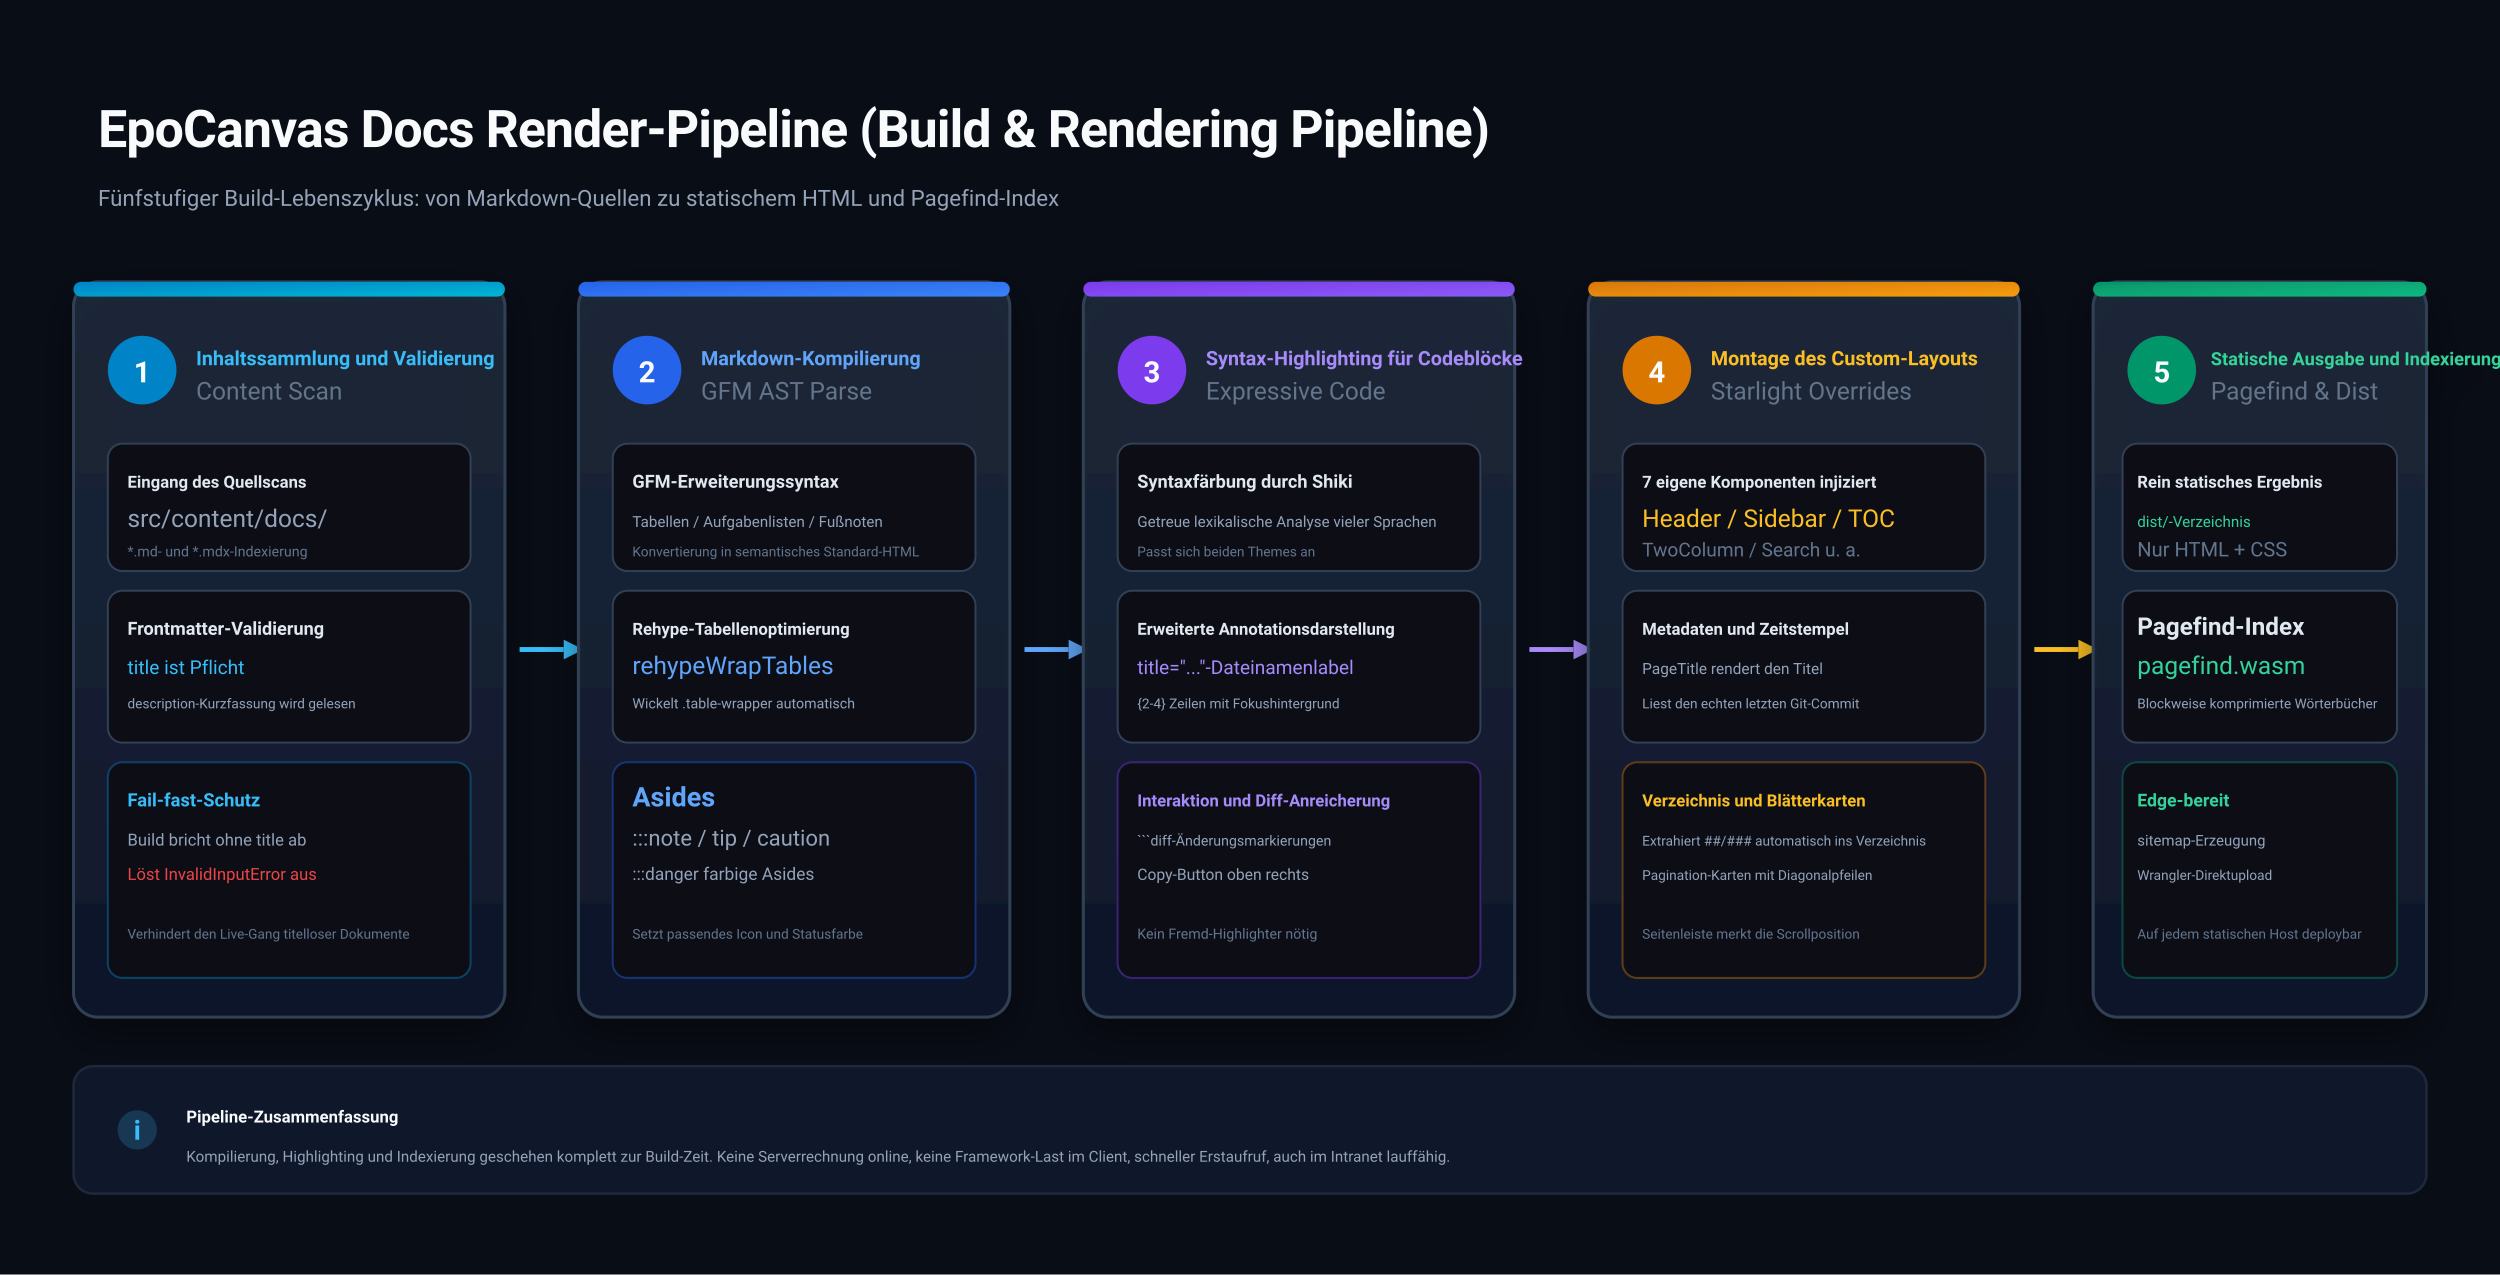
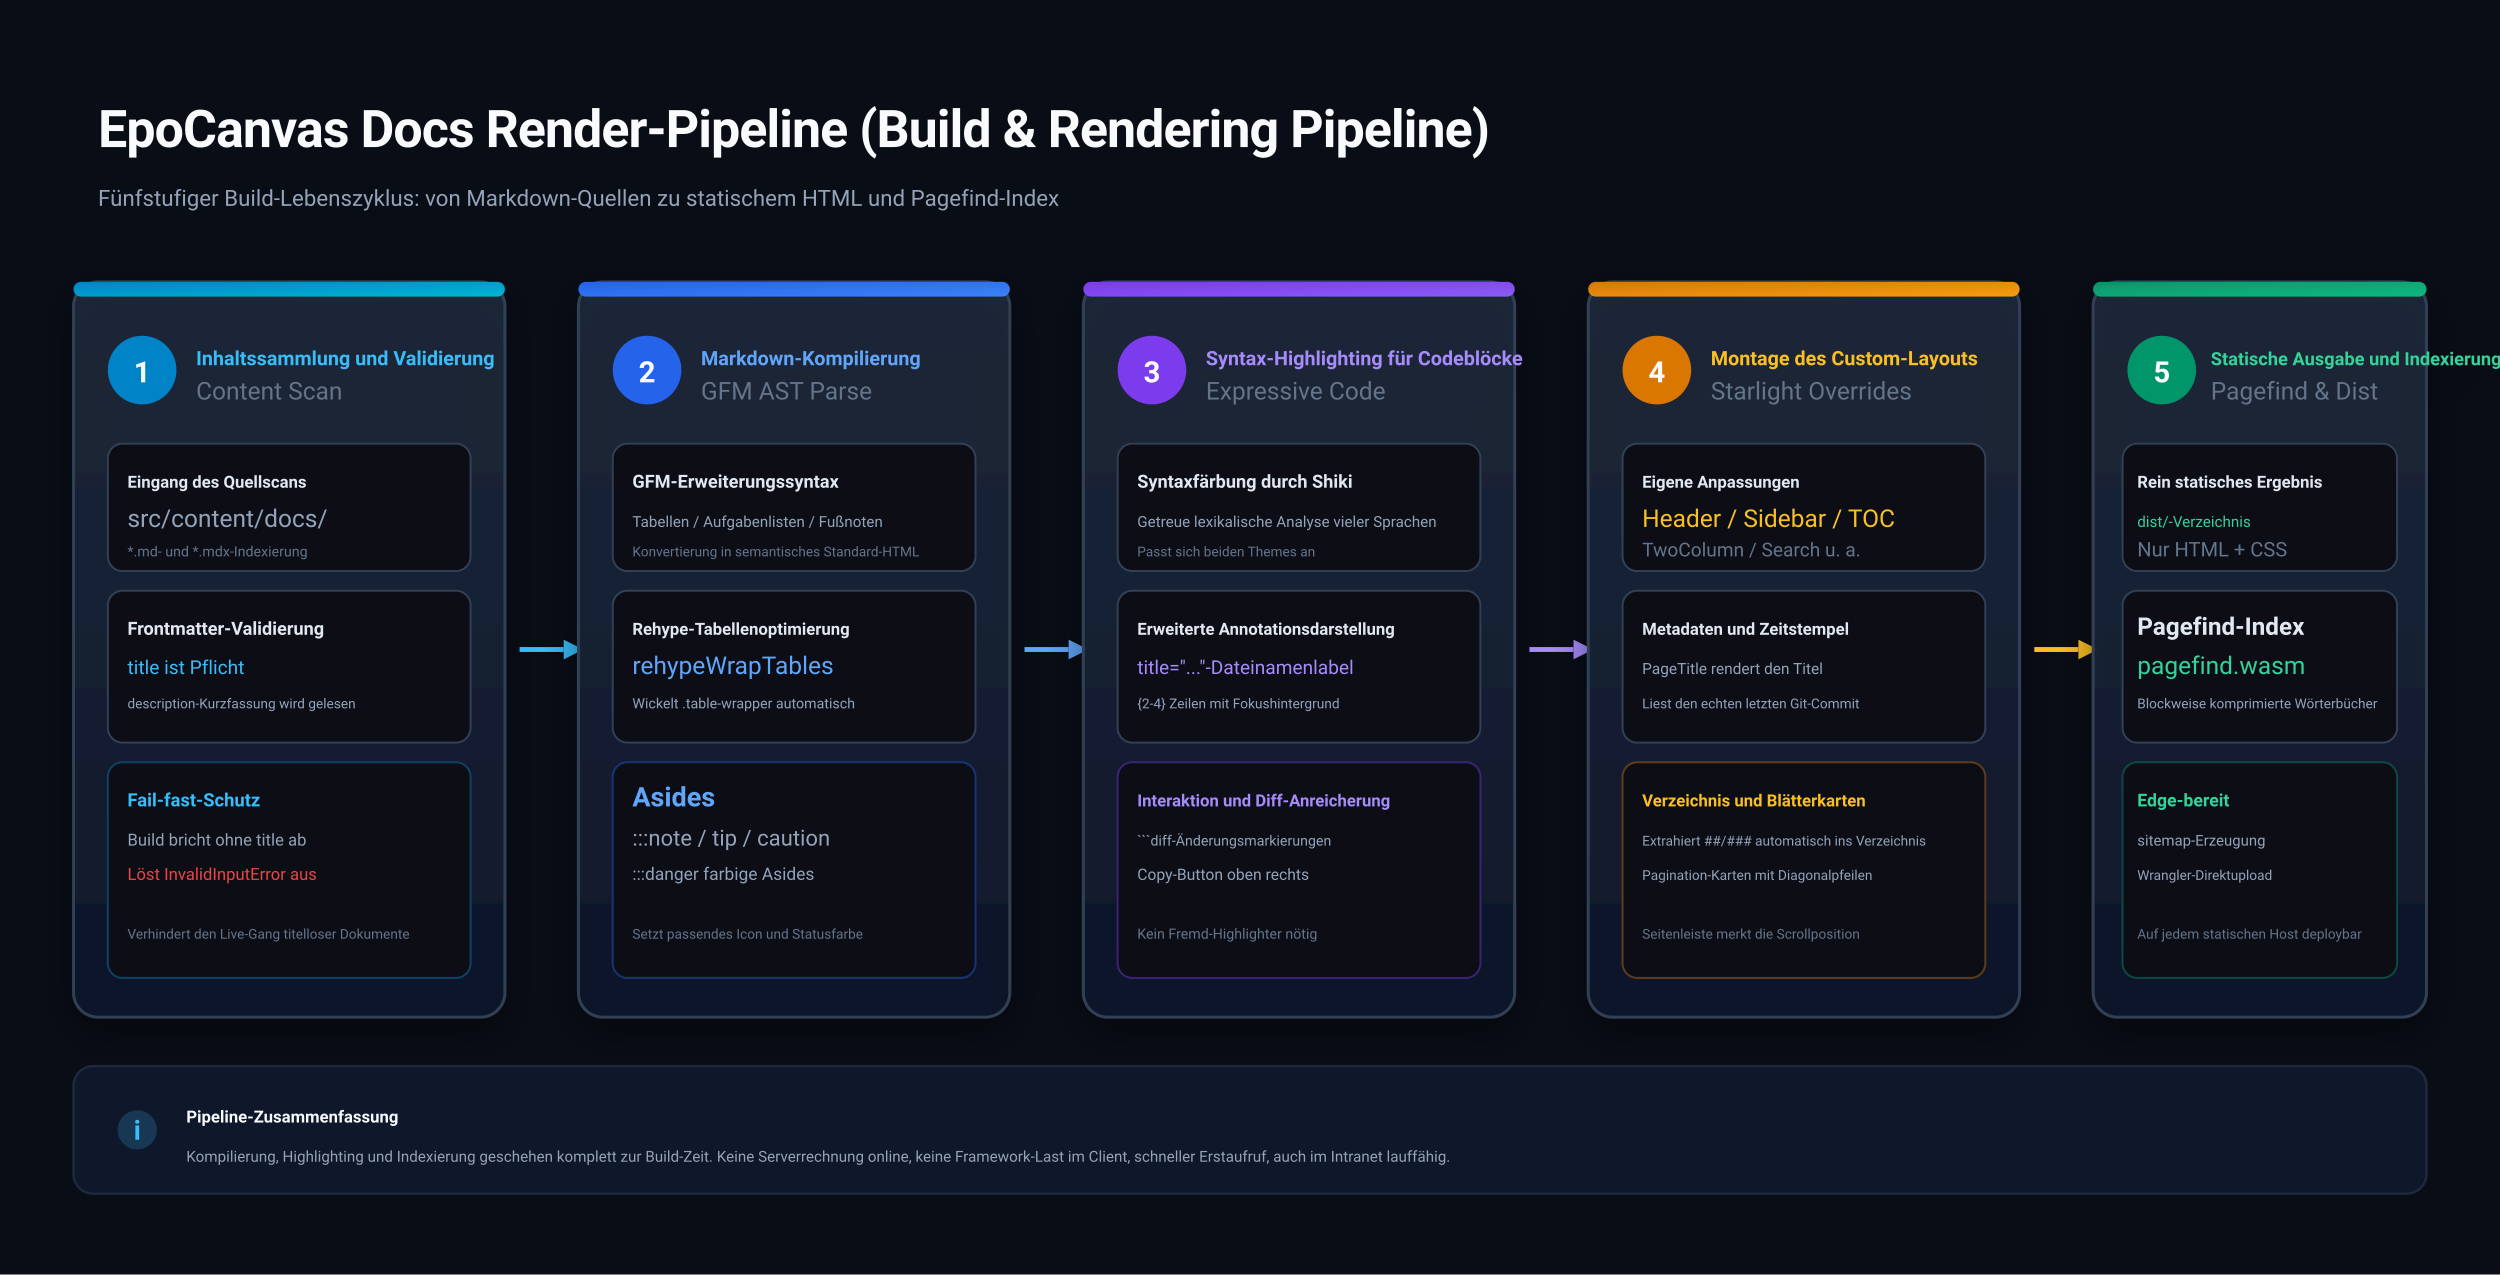
<svg xmlns="http://www.w3.org/2000/svg" viewBox="0 0 1020 520" width="100%" height="100%" style="background:#090d16; font-family:-apple-system,BlinkMacSystemFont,'Segoe UI',Roboto,Helvetica,Arial,sans-serif;">
  <defs>
    <linearGradient id="rp-card" x1="0%" y1="0%" x2="0%" y2="100%">
      <stop offset="0%" stop-color="#1e293b" stop-opacity="0.95" />
      <stop offset="100%" stop-color="#0f172a" stop-opacity="0.95" />
    </linearGradient>
    <linearGradient id="grad-sky" x1="0%" y1="0%" x2="100%" y2="100%">
      <stop offset="0%" stop-color="#0284c7" />
      <stop offset="100%" stop-color="#06b6d4" />
    </linearGradient>
    <linearGradient id="grad-blue" x1="0%" y1="0%" x2="100%" y2="100%">
      <stop offset="0%" stop-color="#2563eb" />
      <stop offset="100%" stop-color="#3b82f6" />
    </linearGradient>
    <linearGradient id="grad-violet" x1="0%" y1="0%" x2="100%" y2="100%">
      <stop offset="0%" stop-color="#7c3aed" />
      <stop offset="100%" stop-color="#8b5cf6" />
    </linearGradient>
    <linearGradient id="grad-amber" x1="0%" y1="0%" x2="100%" y2="100%">
      <stop offset="0%" stop-color="#d97706" />
      <stop offset="100%" stop-color="#f59e0b" />
    </linearGradient>
    <linearGradient id="grad-emerald" x1="0%" y1="0%" x2="100%" y2="100%">
      <stop offset="0%" stop-color="#059669" />
      <stop offset="100%" stop-color="#10b981" />
    </linearGradient>
    <filter id="rp-shadow" x="-8%" y="-8%" width="116%" height="116%">
      <feDropShadow dx="0" dy="6" stdDeviation="8" flood-color="#000000" flood-opacity="0.45" />
    </filter>
  </defs>
  <rect width="1020" height="520" fill="#090d16" />
  <g transform="translate(40, 36)">
    <text x="0" y="24" fill="#f8fafc" font-size="21.2" font-weight="700" letter-spacing="-0.4">EpoCanvas Docs Render-Pipeline (Build &amp; Rendering Pipeline)</text>
    <text x="0" y="48" fill="#94a3b8" font-size="9.1">Fünfstufiger Build-Lebenszyklus: von Markdown-Quellen zu statischem HTML und Pagefind-Index</text>
  </g>
  <g transform="translate(30, 115)" filter="url(#rp-shadow)">
    <rect width="176" height="300" rx="10" fill="url(#rp-card)" stroke="#334155" stroke-width="1.2" />
    <rect width="176" height="6" rx="3" fill="url(#grad-sky)" />
    <circle cx="28" cy="36" r="14" fill="#0284c7" />
    <text x="28" y="41" fill="#f8fafc" font-size="12" font-weight="700" text-anchor="middle">1</text>
    <text x="50" y="34" fill="#38bdf8" font-size="8.06" font-weight="700">Inhaltssammlung und Validierung</text>
    <text x="50" y="48" fill="#64748b" font-size="10">Content Scan</text>
    <rect x="14" y="66" width="148" height="52" rx="6" fill="#0b0f19" stroke="#334155" stroke-width="0.8" />
    <text x="22" y="84" fill="#e2e8f0" font-size="6.82" font-weight="600">Eingang des Quellscans</text>
    <text x="22" y="100" fill="#94a3b8" font-size="10">src/content/docs/</text>
    <text x="22" y="112" fill="#64748b" font-size="5.8">*.md- und *.mdx-Indexierung</text>
    <rect x="14" y="126" width="148" height="62" rx="6" fill="#0b0f19" stroke="#334155" stroke-width="0.8" />
    <text x="22" y="144" fill="#e2e8f0" font-size="7.4" font-weight="600">Frontmatter-Validierung</text>
    <text x="22" y="160" fill="#38bdf8" font-size="7.8">title ist Pflicht</text>
    <text x="22" y="174" fill="#94a3b8" font-size="5.58">description-Kurzfassung wird gelesen</text>
    <rect x="14" y="196" width="148" height="88" rx="6" fill="#0b0f19" stroke="#0284c7" stroke-opacity="0.4" stroke-width="0.8" />
    <text x="22" y="214" fill="#38bdf8" font-size="7.5" font-weight="600">Fail-fast-Schutz</text>
    <text x="22" y="230" fill="#94a3b8" font-size="6.8">Build bricht ohne title ab</text>
    <text x="22" y="244" fill="#ef4444" font-size="6.8">Löst InvalidInputError aus</text>
    <text x="22" y="268" fill="#64748b" font-size="5.58">Verhindert den Live-Gang titelloser Dokumente</text>
  </g>
  <path d="M 212 265 L 230 265" stroke="#38bdf8" stroke-width="2" />
  <polygon points="230,261 238,265 230,269" fill="#38bdf8" />
  <g transform="translate(236, 115)" filter="url(#rp-shadow)">
    <rect width="176" height="300" rx="10" fill="url(#rp-card)" stroke="#334155" stroke-width="1.2" />
    <rect width="176" height="6" rx="3" fill="url(#grad-blue)" />
    <circle cx="28" cy="36" r="14" fill="#2563eb" />
    <text x="28" y="41" fill="#f8fafc" font-size="12" font-weight="700" text-anchor="middle">2</text>
    <text x="50" y="34" fill="#60a5fa" font-size="8.06" font-weight="700">Markdown-Kompilierung</text>
    <text x="50" y="48" fill="#64748b" font-size="10">GFM AST Parse</text>
    <rect x="14" y="66" width="148" height="52" rx="6" fill="#0b0f19" stroke="#334155" stroke-width="0.8" />
    <text x="22" y="84" fill="#e2e8f0" font-size="7.4" font-weight="600">GFM-Erweiterungssyntax</text>
    <text x="22" y="100" fill="#94a3b8" font-size="6.2">Tabellen / Aufgabenlisten / Fußnoten</text>
    <text x="22" y="112" fill="#64748b" font-size="5.58">Konvertierung in semantisches Standard-HTML</text>
    <rect x="14" y="126" width="148" height="62" rx="6" fill="#0b0f19" stroke="#334155" stroke-width="0.8" />
    <text x="22" y="144" fill="#e2e8f0" font-size="6.82" font-weight="600">Rehype-Tabellenoptimierung</text>
    <text x="22" y="160" fill="#60a5fa" font-size="10">rehypeWrapTables</text>
    <text x="22" y="174" fill="#94a3b8" font-size="5.8">Wickelt .table-wrapper automatisch</text>
    <rect x="14" y="196" width="148" height="88" rx="6" fill="#0b0f19" stroke="#2563eb" stroke-opacity="0.4" stroke-width="0.8" />
    <text x="22" y="214" fill="#60a5fa" font-size="11" font-weight="600">Asides</text>
    <text x="22" y="230" fill="#94a3b8" font-size="9">:::note / tip / caution</text>
    <text x="22" y="244" fill="#94a3b8" font-size="7.1">:::danger farbige Asides</text>
    <text x="22" y="268" fill="#64748b" font-size="5.58">Setzt passendes Icon und Statusfarbe</text>
  </g>
  <path d="M 418 265 L 436 265" stroke="#60a5fa" stroke-width="2" />
  <polygon points="436,261 444,265 436,269" fill="#60a5fa" />
  <g transform="translate(442, 115)" filter="url(#rp-shadow)">
    <rect width="176" height="300" rx="10" fill="url(#rp-card)" stroke="#334155" stroke-width="1.2" />
    <rect width="176" height="6" rx="3" fill="url(#grad-violet)" />
    <circle cx="28" cy="36" r="14" fill="#7c3aed" />
    <text x="28" y="41" fill="#f8fafc" font-size="12" font-weight="700" text-anchor="middle">3</text>
    <text x="50" y="34" fill="#a78bfa" font-size="8.06" font-weight="700">Syntax-Highlighting für Codeblöcke</text>
    <text x="50" y="48" fill="#64748b" font-size="10">Expressive Code</text>
    <rect x="14" y="66" width="148" height="52" rx="6" fill="#0b0f19" stroke="#334155" stroke-width="0.8" />
    <text x="22" y="84" fill="#e2e8f0" font-size="7.4" font-weight="600">Syntaxfärbung durch Shiki</text>
    <text x="22" y="100" fill="#94a3b8" font-size="6.2">Getreue lexikalische Analyse vieler Sprachen</text>
    <text x="22" y="112" fill="#64748b" font-size="5.58">Passt sich beiden Themes an</text>
    <rect x="14" y="126" width="148" height="62" rx="6" fill="#0b0f19" stroke="#334155" stroke-width="0.8" />
    <text x="22" y="144" fill="#e2e8f0" font-size="6.82" font-weight="600">Erweiterte Annotationsdarstellung</text>
    <text x="22" y="160" fill="#a78bfa" font-size="7.8">title="..."-Dateinamenlabel</text>
    <text x="22" y="174" fill="#94a3b8" font-size="5.6">{2-4} Zeilen mit Fokushintergrund</text>
    <rect x="14" y="196" width="148" height="88" rx="6" fill="#0b0f19" stroke="#7c3aed" stroke-opacity="0.4" stroke-width="0.8" />
    <text x="22" y="214" fill="#a78bfa" font-size="6.82" font-weight="600">Interaktion und Diff-Anreicherung</text>
    <text x="22" y="230" fill="#94a3b8" font-size="5.8">```diff-Änderungsmarkierungen</text>
    <text x="22" y="244" fill="#94a3b8" font-size="6.4">Copy-Button oben rechts</text>
    <text x="22" y="268" fill="#64748b" font-size="5.8">Kein Fremd-Highlighter nötig</text>
  </g>
  <path d="M 624 265 L 642 265" stroke="#a78bfa" stroke-width="2" />
  <polygon points="642,261 650,265 642,269" fill="#a78bfa" />
  <g transform="translate(648, 115)" filter="url(#rp-shadow)">
    <rect width="176" height="300" rx="10" fill="url(#rp-card)" stroke="#334155" stroke-width="1.2" />
    <rect width="176" height="6" rx="3" fill="url(#grad-amber)" />
    <circle cx="28" cy="36" r="14" fill="#d97706" />
    <text x="28" y="41" fill="#f8fafc" font-size="12" font-weight="700" text-anchor="middle">4</text>
    <text x="50" y="34" fill="#fbbf24" font-size="8.06" font-weight="700">Montage des Custom-Layouts</text>
    <text x="50" y="48" fill="#64748b" font-size="10">Starlight Overrides</text>
    <rect x="14" y="66" width="148" height="52" rx="6" fill="#0b0f19" stroke="#334155" stroke-width="0.8" />
-     <text x="22" y="84" fill="#e2e8f0" font-size="6.82" font-weight="600">7 eigene Komponenten injiziert</text>
+     <text x="22" y="84" fill="#e2e8f0" font-size="6.82" font-weight="600">Eigene Anpassungen</text>
    <text x="22" y="100" fill="#fbbf24" font-size="10">Header / Sidebar / TOC</text>
    <text x="22" y="112" fill="#64748b" font-size="7.8">TwoColumn / Search u. a.</text>
    <rect x="14" y="126" width="148" height="62" rx="6" fill="#0b0f19" stroke="#334155" stroke-width="0.8" />
    <text x="22" y="144" fill="#e2e8f0" font-size="6.82" font-weight="600">Metadaten und Zeitstempel</text>
    <text x="22" y="160" fill="#94a3b8" font-size="6.3">PageTitle rendert den Titel</text>
    <text x="22" y="174" fill="#94a3b8" font-size="5.58">Liest den echten letzten Git-Commit</text>
    <rect x="14" y="196" width="148" height="88" rx="6" fill="#0b0f19" stroke="#d97706" stroke-opacity="0.4" stroke-width="0.8" />
    <text x="22" y="214" fill="#fbbf24" font-size="6.82" font-weight="600">Verzeichnis und Blätterkarten</text>
    <text x="22" y="230" fill="#94a3b8" font-size="5.58">Extrahiert ##/### automatisch ins Verzeichnis</text>
    <text x="22" y="244" fill="#94a3b8" font-size="5.58">Pagination-Karten mit Diagonalpfeilen</text>
    <text x="22" y="268" fill="#64748b" font-size="5.58">Seitenleiste merkt die Scrollposition</text>
  </g>
  <path d="M 830 265 L 848 265" stroke="#fbbf24" stroke-width="2" />
  <polygon points="848,261 856,265 848,269" fill="#fbbf24" />
  <g transform="translate(854, 115)" filter="url(#rp-shadow)">
    <rect width="136" height="300" rx="10" fill="url(#rp-card)" stroke="#334155" stroke-width="1.2" />
    <rect width="136" height="6" rx="3" fill="url(#grad-emerald)" />
    <circle cx="28" cy="36" r="14" fill="#059669" />
    <text x="28" y="41" fill="#f8fafc" font-size="12" font-weight="700" text-anchor="middle">5</text>
    <text x="48" y="34" fill="#34d399" font-size="7.44" font-weight="700">Statische Ausgabe und Indexierung</text>
    <text x="48" y="48" fill="#64748b" font-size="10">Pagefind &amp; Dist</text>
    <rect x="12" y="66" width="112" height="52" rx="6" fill="#0b0f19" stroke="#334155" stroke-width="0.8" />
    <text x="18" y="84" fill="#e2e8f0" font-size="6.82" font-weight="600">Rein statisches Ergebnis</text>
    <text x="18" y="100" fill="#34d399" font-size="6.2">dist/-Verzeichnis</text>
    <text x="18" y="112" fill="#64748b" font-size="8.2">Nur HTML + CSS</text>
    <rect x="12" y="126" width="112" height="62" rx="6" fill="#0b0f19" stroke="#334155" stroke-width="0.8" />
    <text x="18" y="144" fill="#e2e8f0" font-size="9.9" font-weight="600">Pagefind-Index</text>
    <text x="18" y="160" fill="#34d399" font-size="10">pagefind.wasm</text>
    <text x="18" y="174" fill="#94a3b8" font-size="5.58">Blockweise komprimierte Wörterbücher</text>
    <rect x="12" y="196" width="112" height="88" rx="6" fill="#0b0f19" stroke="#059669" stroke-opacity="0.4" stroke-width="0.8" />
    <text x="18" y="214" fill="#34d399" font-size="7.2" font-weight="600">Edge-bereit</text>
    <text x="18" y="230" fill="#94a3b8" font-size="6.1">sitemap-Erzeugung</text>
    <text x="18" y="244" fill="#94a3b8" font-size="5.58">Wrangler-Direktupload</text>
    <text x="18" y="268" fill="#64748b" font-size="5.58">Auf jedem statischen Host deploybar</text>
  </g>
  <g transform="translate(30, 435)">
    <rect width="960" height="52" rx="8" fill="#0f172a" stroke="#1e293b" stroke-width="1" />
    <circle cx="26" cy="26" r="8" fill="#38bdf8" fill-opacity="0.2" />
    <text x="26" y="30" fill="#38bdf8" font-size="11" font-weight="700" text-anchor="middle">i</text>
    <text x="46" y="23" fill="#f8fafc" font-size="6.82" font-weight="600">Pipeline-Zusammenfassung</text>
    <text x="46" y="39" fill="#94a3b8" font-size="6.2">Kompilierung, Highlighting und Indexierung geschehen komplett zur Build-Zeit. Keine Serverrechnung online, keine Framework-Last im Client, schneller Erstaufruf, auch im Intranet lauffähig.</text>
  </g>
</svg>
